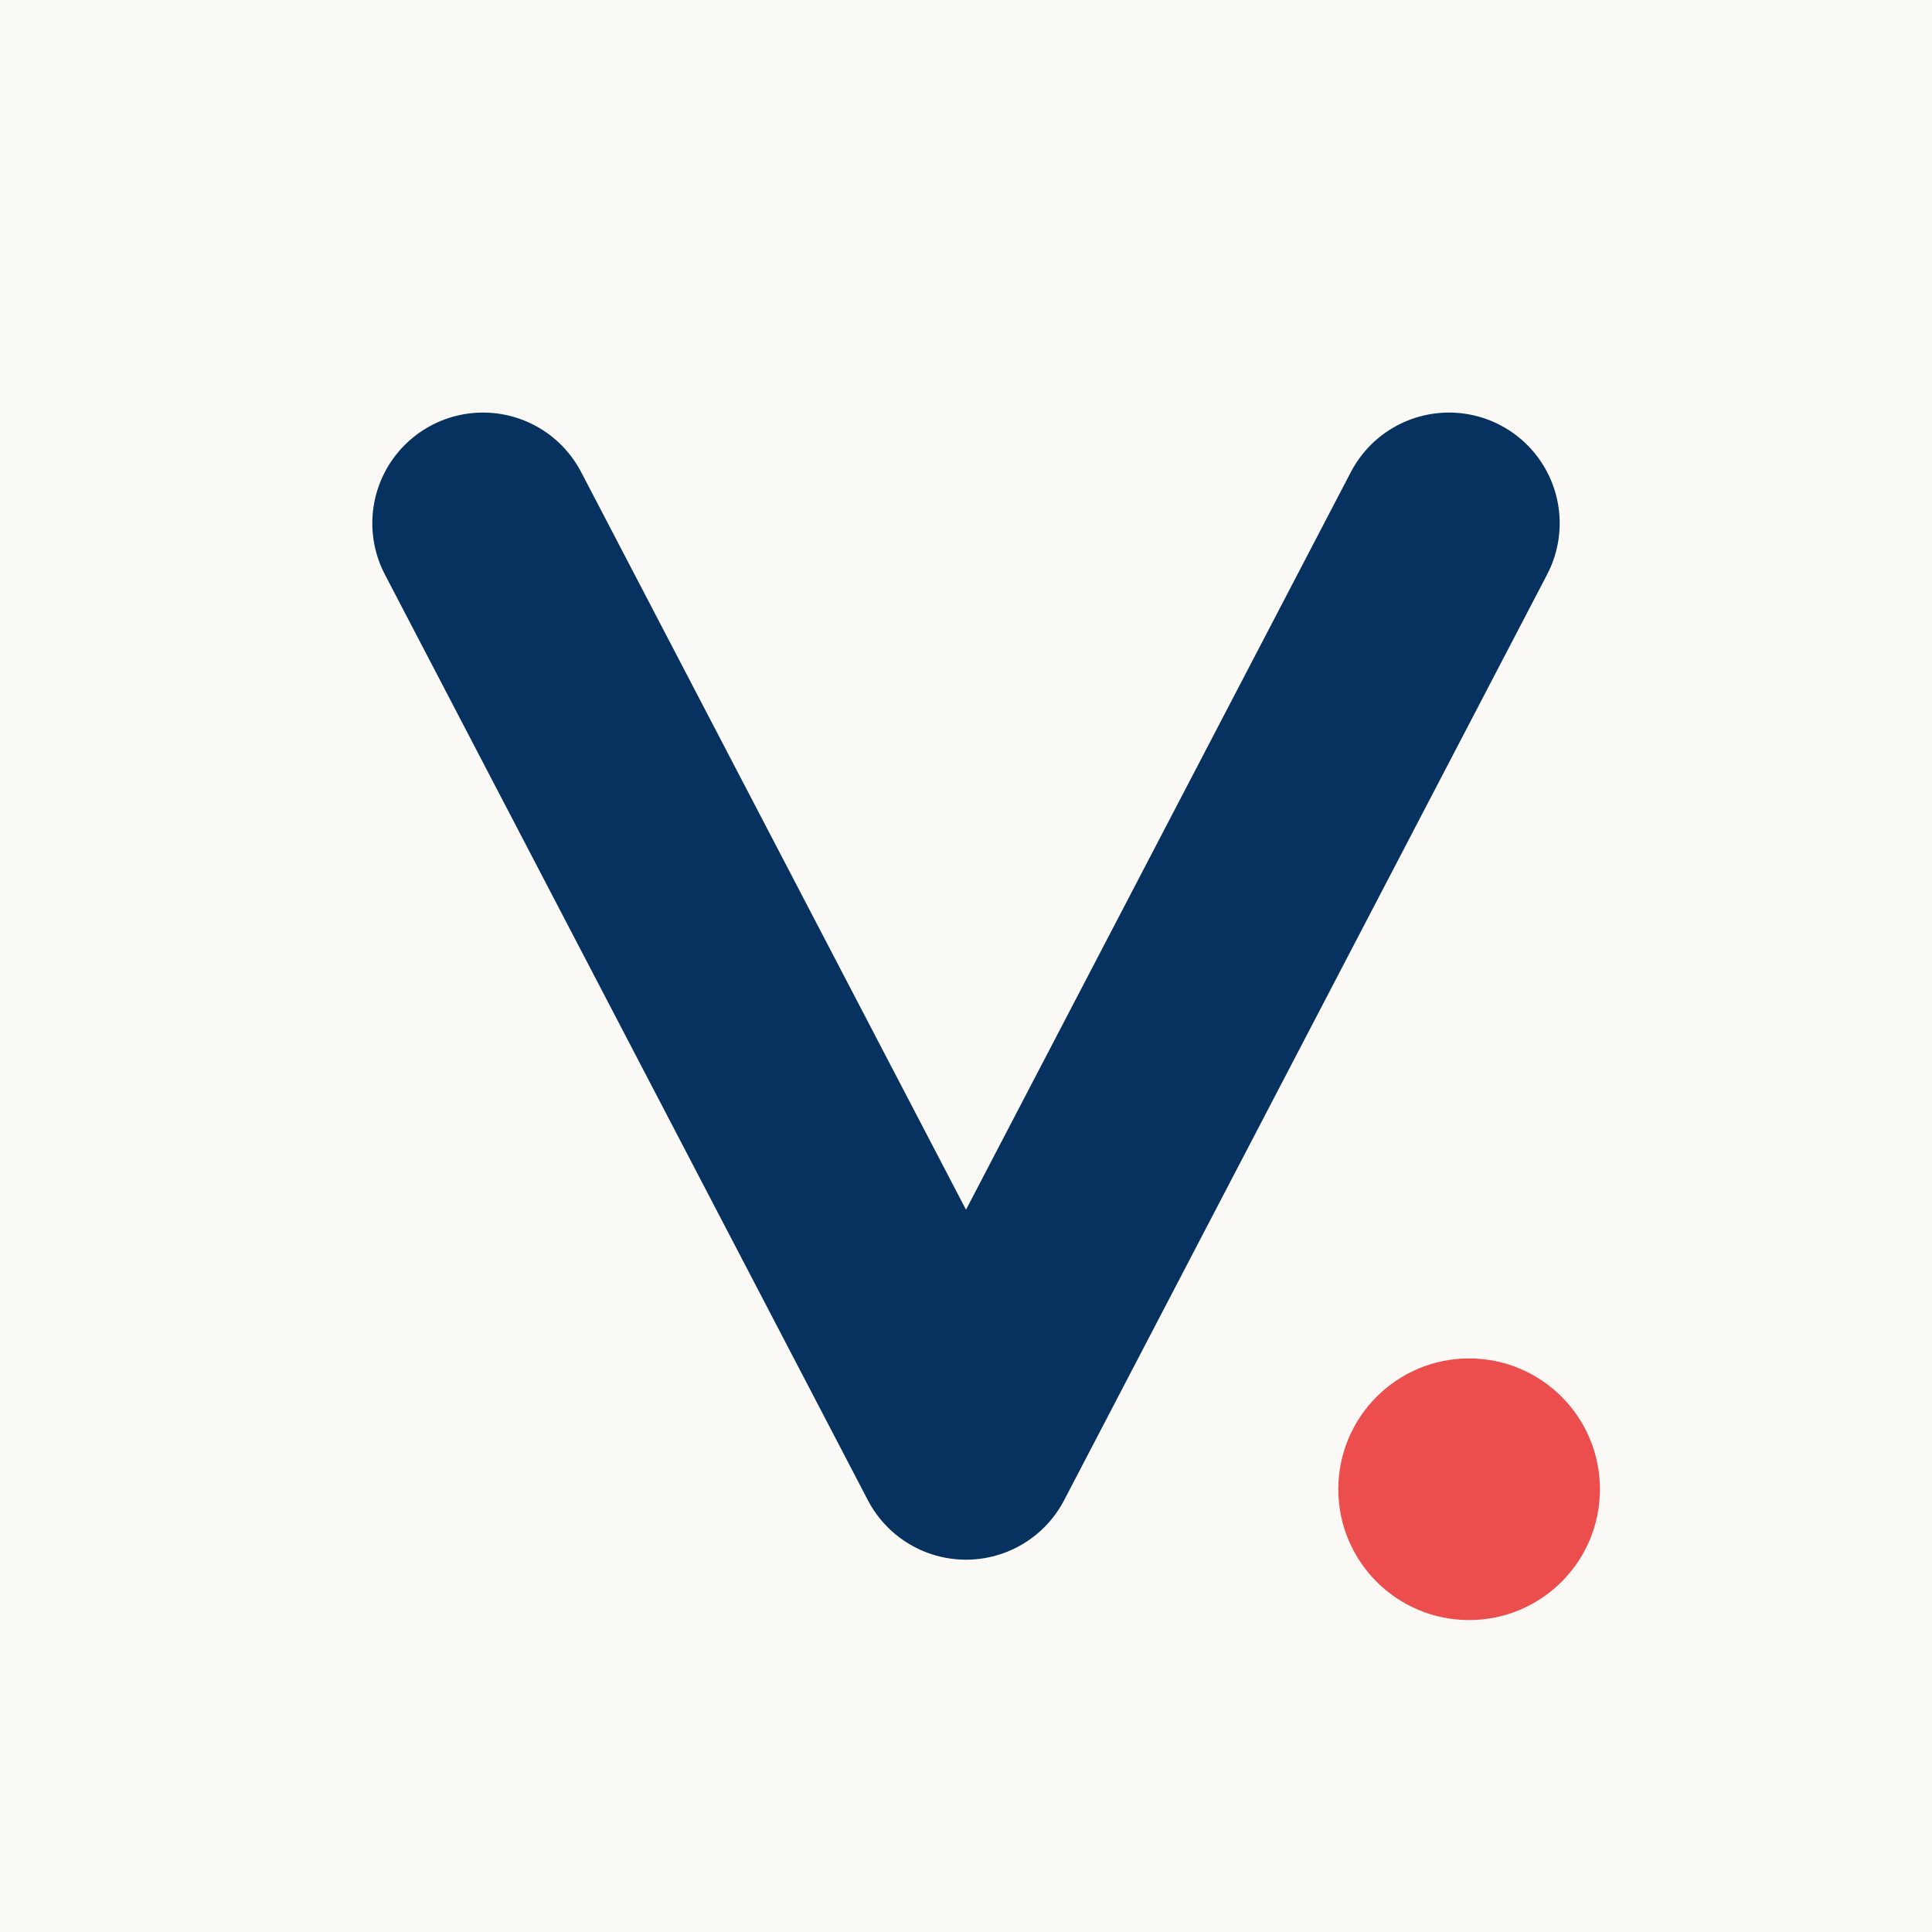
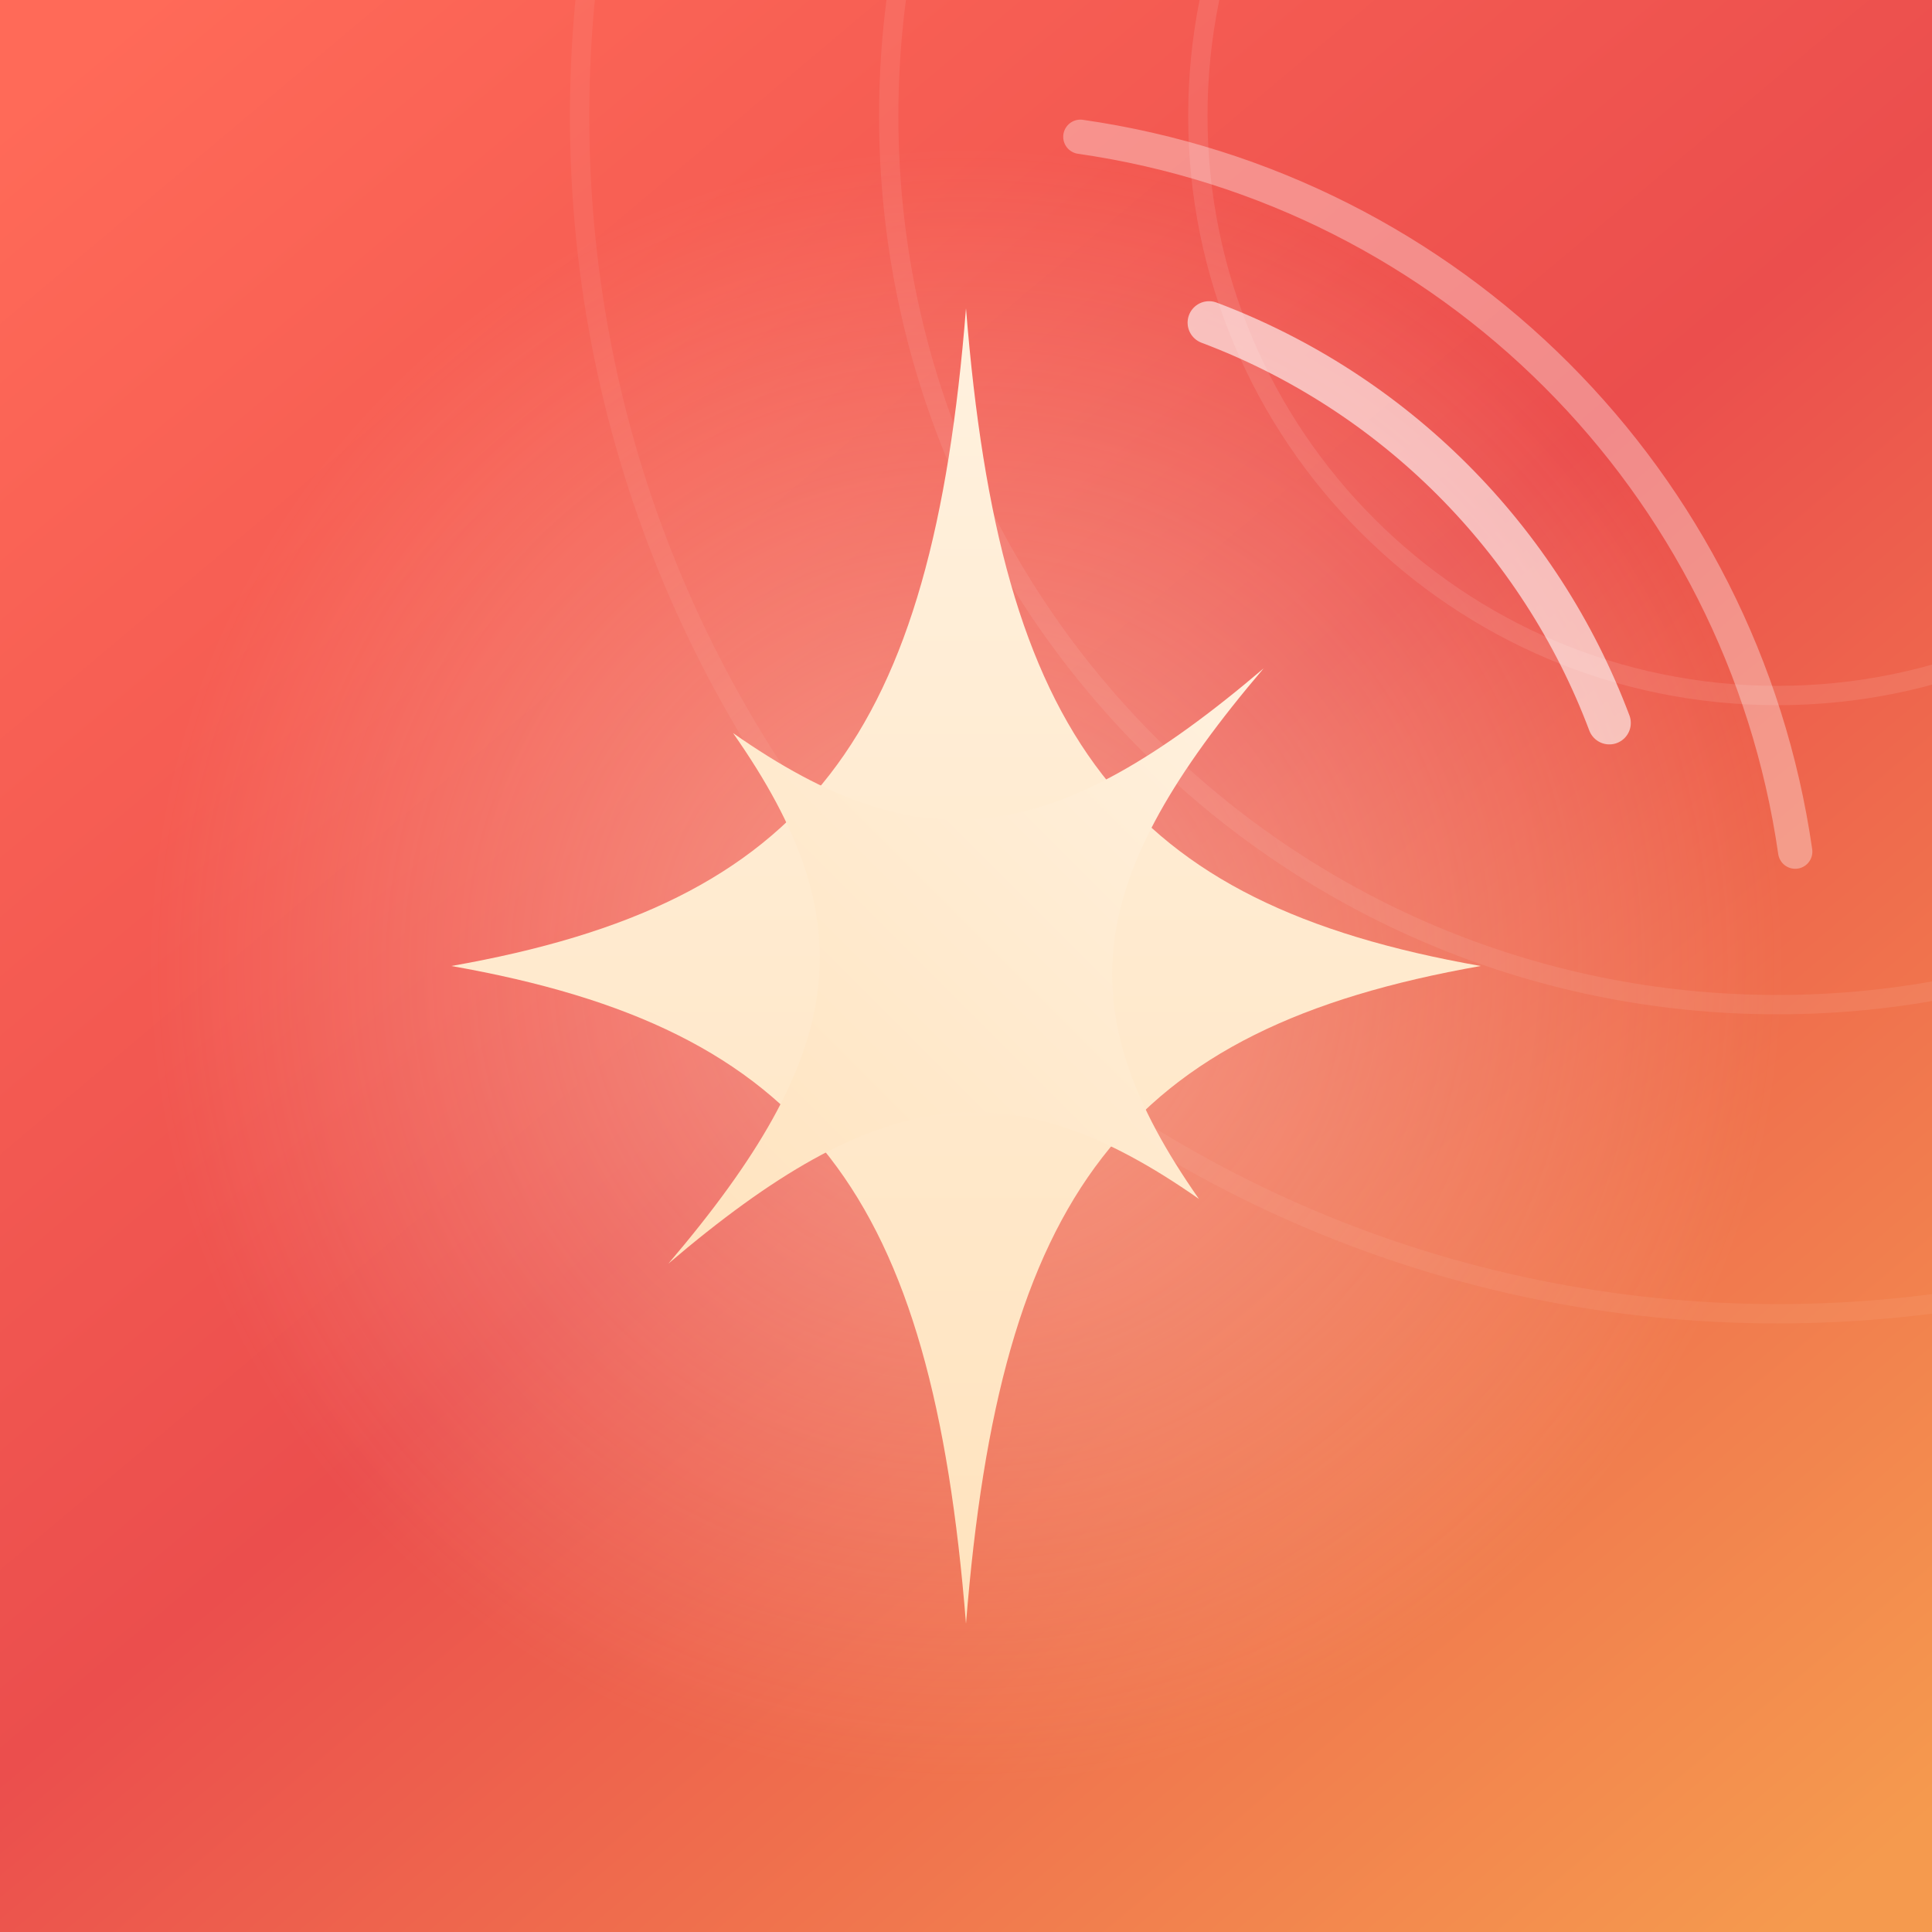
- <svg xmlns="http://www.w3.org/2000/svg" viewBox="0 0 96 96" role="img" aria-label="Neptune Vega">
-   <rect width="96" height="96" rx="0" fill="#FAF9F5" />
-   <g transform="translate(48 48) scale(1.0) translate(-48 -48)">
-     <path d="M24 26l24 46 24-46" fill="none" stroke="#07315F" stroke-width="11" stroke-linejoin="round" stroke-linecap="round" />
-     <circle cx="73" cy="74" r="6.5" fill="#EB4E4D" />
+ <svg xmlns="http://www.w3.org/2000/svg" viewBox="0 0 100 100" role="img" aria-label="Neptune Vega">
+   <defs>
+     <linearGradient id="qb" x1=".08" y1="0" x2=".92" y2="1">
+       <stop offset="0" stop-color="#FF6A58" />
+       <stop offset=".5" stop-color="#EB4E4D" />
+       <stop offset="1" stop-color="#F59A4E" />
+     </linearGradient>
+     <radialGradient id="qg" cx=".5" cy=".5" r=".5">
+       <stop offset="0" stop-color="#FFE9C9" stop-opacity=".9" />
+       <stop offset="1" stop-color="#FFE9C9" stop-opacity="0" />
+     </radialGradient>
+     <linearGradient id="qs" x1="0" y1="-1" x2="0" y2="1">
+       <stop offset="0" stop-color="#FFFFFF" />
+       <stop offset="1" stop-color="#FFE3BE" />
+     </linearGradient>
+   </defs>
+   <rect width="100" height="100" rx="0" fill="url(#qb)" />
+   <circle cx="92" cy="6" r="30" fill="none" stroke="#fff" stroke-opacity=".10" stroke-width="1" />
+   <circle cx="92" cy="6" r="46" fill="none" stroke="#fff" stroke-opacity=".08" stroke-width="1" />
+   <circle cx="92" cy="6" r="62" fill="none" stroke="#fff" stroke-opacity=".06" stroke-width="1" />
+   <g transform="translate(50 50) scale(0.74)">
+     <circle r="58" fill="url(#qg)" opacity=".55" />
+     <g fill="none" stroke="#fff" stroke-linecap="round">
+       <path d="M17-45A48 48 0 0 1 45-17" stroke-width="3" opacity=".6" />
+       <path d="M8-58A59 59 0 0 1 58-8" stroke-width="2.4" opacity=".34" />
+     </g>
+     <path d="M0-46C2.4-16 11-4.4 36 0C11 4.4 2.4 16 0 46C-2.4 16-11 4.4-36 0C-11-4.4-2.4-16 0-46Z" fill="url(#qs)" />
+     <path d="M0-46C2.4-16 11-4.4 36 0C11 4.4 2.4 16 0 46C-2.4 16-11 4.4-36 0C-11-4.4-2.4-16 0-46Z" transform="rotate(45) scale(.64)" fill="url(#qs)" />
  </g>
</svg>
